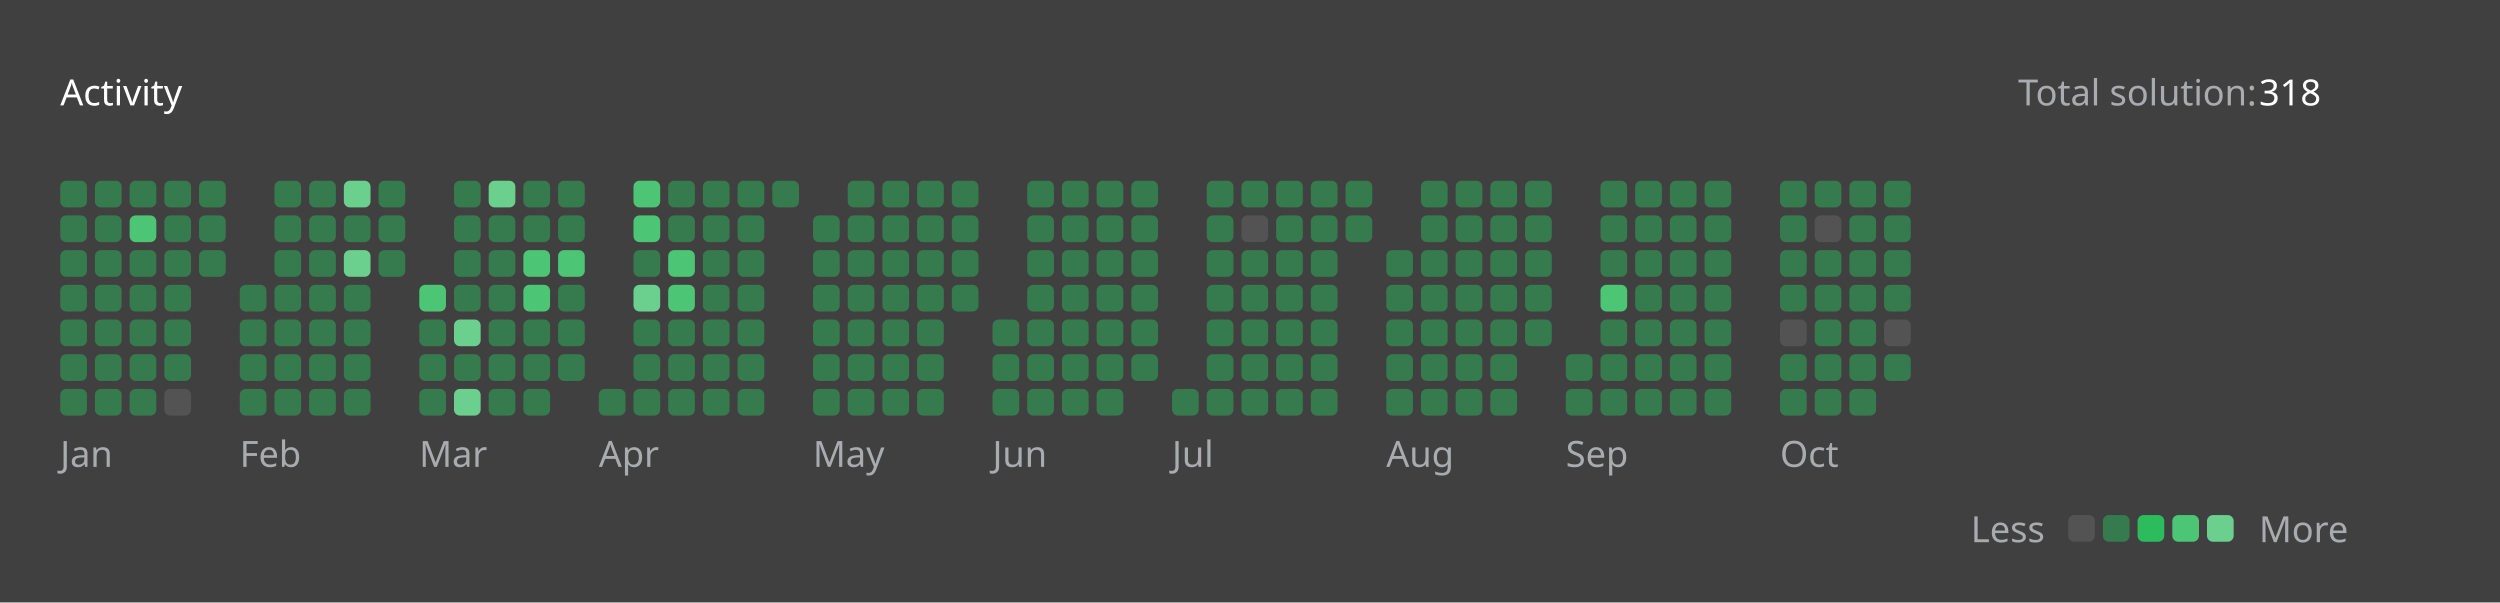
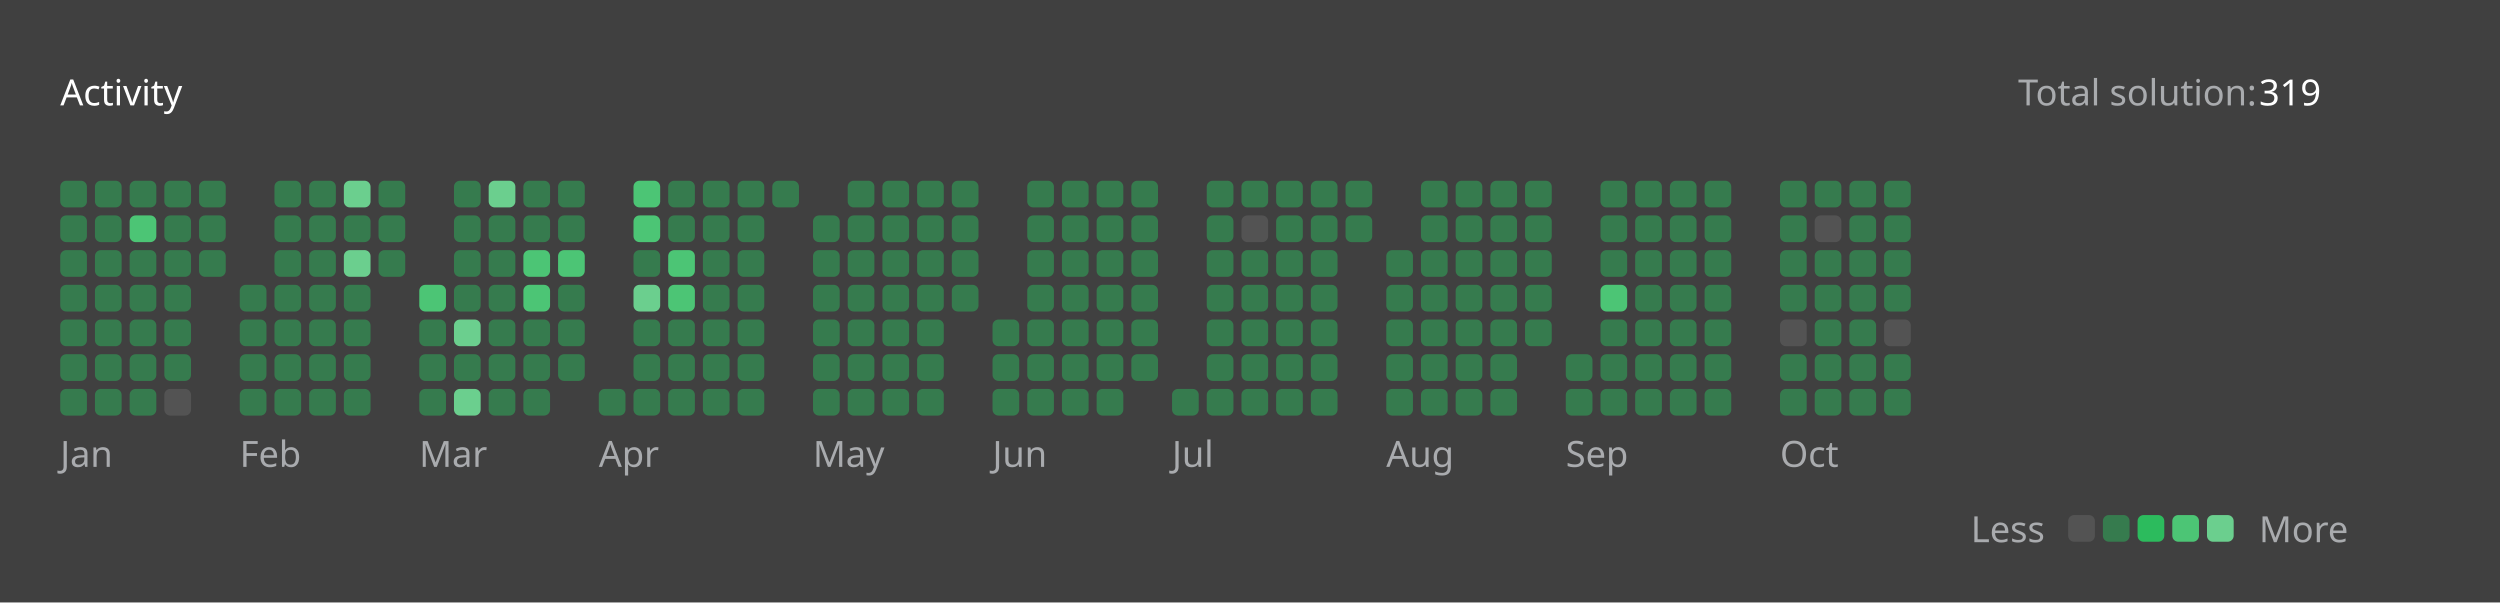
<svg xmlns="http://www.w3.org/2000/svg" version="1.1" height="200" width="830" viewBox="0 0 830 200">
  <style>*{font-family: "Segoe UI", Tahoma, Geneva, Verdana, sans-serif;}</style>
  <style>.title{font-weight: 500;font-size: 1rem;}</style>
  <style>.rotate-90{transform: rotate(-90deg);transform-origin: center;transform-box: fill-box;}</style>
  <style>.state{font-size: .75rem;}</style>
  <style>.light{color: #ffffff;fill: #ffffff;}</style>
  <style>.light-gray{color: #eff2f699;fill: #eff2f699;}</style>
  <style>.dark-gray{color: #ebebf54d;fill: #ebebf54d;}</style>
  <style>.gray{color: #747474;fill: #747474;}</style>
  <style>.orange{color: #ffa116;fill: #ffa116;}</style>
  <style>.background{color: #404040;fill: #404040;}</style>
  <style>.level-1-block{fill: #ffffff1a;}</style>
  <style>.level-2-block{fill: #2cb55d80;}</style>
  <style>.level-3-block{fill: #2cbb5dff;}</style>
  <style>.level-4-block{fill: #4cc575ff;}</style>
  <style>.level-5-block{fill: #6bcf8eff;}</style>
  <rect fill="#404040" x="0" y="0" width="830" height="200" rx="0.5rem" />
  <g text-anchor="start" text-decoration="1" class="title">
    <text x="20" y="35">
      <tspan class="light">Activity</tspan>
      <tspan class="orange" />
    </text>
  </g>
  <g class="state">
    <text x="670" y="35" class="light-gray"> Total solution: </text>
-     <text x="750" y="35" class="light"> 318 </text>
+     <text x="750" y="35" class="light"> 319 </text>
    <text x="678.88" y="180" class="light-gray" text-anchor="end">Less</text>
    <rect x="686.64" y="171" width="8.86" height="8.86" rx="2" ry="2" class="level-1-block" />
    <rect x="698.16" y="171" width="8.86" height="8.86" rx="2" ry="2" class="level-2-block" />
    <rect x="709.68" y="171" width="8.86" height="8.86" rx="2" ry="2" class="level-3-block" />
    <rect x="721.2" y="171" width="8.86" height="8.86" rx="2" ry="2" class="level-4-block" />
    <rect x="732.72" y="171" width="8.86" height="8.86" rx="2" ry="2" class="level-5-block" />
    <text x="750" y="180" class="light-gray">More</text>
  </g>
  <g x="20" y="60">
    <g x="20" y="60">
      <g x="20.0" y="60">
        <rect x="20.0" y="60.0" width="8.86" height="8.86" rx="2" ry="2" class="level-2-block" />
        <rect x="20.0" y="71.52" width="8.86" height="8.86" rx="2" ry="2" class="level-2-block" />
        <rect x="20.0" y="83.04" width="8.86" height="8.86" rx="2" ry="2" class="level-2-block" />
        <rect x="20.0" y="94.56" width="8.86" height="8.86" rx="2" ry="2" class="level-2-block" />
        <rect x="20.0" y="106.08" width="8.86" height="8.86" rx="2" ry="2" class="level-2-block" />
        <rect x="20.0" y="117.6" width="8.86" height="8.86" rx="2" ry="2" class="level-2-block" />
        <rect x="20.0" y="129.12" width="8.86" height="8.86" rx="2" ry="2" class="level-2-block" />
      </g>
      <g x="31.52" y="60">
        <rect x="31.52" y="60.0" width="8.86" height="8.86" rx="2" ry="2" class="level-2-block" />
        <rect x="31.52" y="71.52" width="8.86" height="8.86" rx="2" ry="2" class="level-2-block" />
        <rect x="31.52" y="83.04" width="8.86" height="8.86" rx="2" ry="2" class="level-2-block" />
        <rect x="31.52" y="94.56" width="8.86" height="8.86" rx="2" ry="2" class="level-2-block" />
        <rect x="31.52" y="106.08" width="8.86" height="8.86" rx="2" ry="2" class="level-2-block" />
        <rect x="31.52" y="117.6" width="8.86" height="8.86" rx="2" ry="2" class="level-2-block" />
        <rect x="31.52" y="129.12" width="8.86" height="8.86" rx="2" ry="2" class="level-2-block" />
      </g>
      <g x="43.04" y="60">
        <rect x="43.04" y="60.0" width="8.86" height="8.86" rx="2" ry="2" class="level-2-block" />
        <rect x="43.04" y="71.52" width="8.86" height="8.86" rx="2" ry="2" class="level-4-block" />
        <rect x="43.04" y="83.04" width="8.86" height="8.86" rx="2" ry="2" class="level-2-block" />
        <rect x="43.04" y="94.56" width="8.86" height="8.86" rx="2" ry="2" class="level-2-block" />
        <rect x="43.04" y="106.08" width="8.86" height="8.86" rx="2" ry="2" class="level-2-block" />
        <rect x="43.04" y="117.6" width="8.86" height="8.86" rx="2" ry="2" class="level-2-block" />
        <rect x="43.04" y="129.12" width="8.86" height="8.86" rx="2" ry="2" class="level-2-block" />
      </g>
      <g x="54.56" y="60">
        <rect x="54.56" y="60.0" width="8.86" height="8.86" rx="2" ry="2" class="level-2-block" />
        <rect x="54.56" y="71.52" width="8.86" height="8.86" rx="2" ry="2" class="level-2-block" />
        <rect x="54.56" y="83.04" width="8.86" height="8.86" rx="2" ry="2" class="level-2-block" />
        <rect x="54.56" y="94.56" width="8.86" height="8.86" rx="2" ry="2" class="level-2-block" />
        <rect x="54.56" y="106.08" width="8.86" height="8.86" rx="2" ry="2" class="level-2-block" />
        <rect x="54.56" y="117.6" width="8.86" height="8.86" rx="2" ry="2" class="level-2-block" />
        <rect x="54.56" y="129.12" width="8.86" height="8.86" rx="2" ry="2" class="level-1-block" />
      </g>
      <g x="66.08" y="60">
        <rect x="66.08" y="60.0" width="8.86" height="8.86" rx="2" ry="2" class="level-2-block" />
        <rect x="66.08" y="71.52" width="8.86" height="8.86" rx="2" ry="2" class="level-2-block" />
        <rect x="66.08" y="83.04" width="8.86" height="8.86" rx="2" ry="2" class="level-2-block" />
      </g>
      <text x="20.0" y="155" class="light-gray state">Jan</text>
    </g>
  </g>
  <g x="79.6" y="60">
    <g x="79.6" y="60">
      <g x="79.6" y="60">
        <rect x="79.6" y="94.56" width="8.86" height="8.86" rx="2" ry="2" class="level-2-block" />
        <rect x="79.6" y="106.08" width="8.86" height="8.86" rx="2" ry="2" class="level-2-block" />
        <rect x="79.6" y="117.6" width="8.86" height="8.86" rx="2" ry="2" class="level-2-block" />
        <rect x="79.6" y="129.12" width="8.86" height="8.86" rx="2" ry="2" class="level-2-block" />
      </g>
      <g x="91.12" y="60">
        <rect x="91.12" y="60.0" width="8.86" height="8.86" rx="2" ry="2" class="level-2-block" />
        <rect x="91.12" y="71.52" width="8.86" height="8.86" rx="2" ry="2" class="level-2-block" />
        <rect x="91.12" y="83.04" width="8.86" height="8.86" rx="2" ry="2" class="level-2-block" />
        <rect x="91.12" y="94.56" width="8.86" height="8.86" rx="2" ry="2" class="level-2-block" />
        <rect x="91.12" y="106.08" width="8.86" height="8.86" rx="2" ry="2" class="level-2-block" />
        <rect x="91.12" y="117.6" width="8.86" height="8.86" rx="2" ry="2" class="level-2-block" />
        <rect x="91.12" y="129.12" width="8.86" height="8.86" rx="2" ry="2" class="level-2-block" />
      </g>
      <g x="102.64" y="60">
        <rect x="102.64" y="60.0" width="8.86" height="8.86" rx="2" ry="2" class="level-2-block" />
        <rect x="102.64" y="71.52" width="8.86" height="8.86" rx="2" ry="2" class="level-2-block" />
        <rect x="102.64" y="83.04" width="8.86" height="8.86" rx="2" ry="2" class="level-2-block" />
        <rect x="102.64" y="94.56" width="8.86" height="8.86" rx="2" ry="2" class="level-2-block" />
        <rect x="102.64" y="106.08" width="8.86" height="8.86" rx="2" ry="2" class="level-2-block" />
        <rect x="102.64" y="117.6" width="8.86" height="8.86" rx="2" ry="2" class="level-2-block" />
        <rect x="102.64" y="129.12" width="8.86" height="8.86" rx="2" ry="2" class="level-2-block" />
      </g>
      <g x="114.16" y="60">
        <rect x="114.16" y="60.0" width="8.86" height="8.86" rx="2" ry="2" class="level-5-block" />
        <rect x="114.16" y="71.52" width="8.86" height="8.86" rx="2" ry="2" class="level-2-block" />
        <rect x="114.16" y="83.04" width="8.86" height="8.86" rx="2" ry="2" class="level-5-block" />
        <rect x="114.16" y="94.56" width="8.86" height="8.86" rx="2" ry="2" class="level-2-block" />
        <rect x="114.16" y="106.08" width="8.86" height="8.86" rx="2" ry="2" class="level-2-block" />
        <rect x="114.16" y="117.6" width="8.86" height="8.86" rx="2" ry="2" class="level-2-block" />
        <rect x="114.16" y="129.12" width="8.86" height="8.86" rx="2" ry="2" class="level-2-block" />
      </g>
      <g x="125.68" y="60">
        <rect x="125.68" y="60.0" width="8.86" height="8.86" rx="2" ry="2" class="level-2-block" />
        <rect x="125.68" y="71.52" width="8.86" height="8.86" rx="2" ry="2" class="level-2-block" />
        <rect x="125.68" y="83.04" width="8.86" height="8.86" rx="2" ry="2" class="level-2-block" />
      </g>
      <text x="79.6" y="155" class="light-gray state">Feb</text>
    </g>
  </g>
  <g x="139.2" y="60">
    <g x="139.2" y="60">
      <g x="139.2" y="60">
        <rect x="139.2" y="94.56" width="8.86" height="8.86" rx="2" ry="2" class="level-4-block" />
        <rect x="139.2" y="106.08" width="8.86" height="8.86" rx="2" ry="2" class="level-2-block" />
        <rect x="139.2" y="117.6" width="8.86" height="8.86" rx="2" ry="2" class="level-2-block" />
        <rect x="139.2" y="129.12" width="8.86" height="8.86" rx="2" ry="2" class="level-2-block" />
      </g>
      <g x="150.72" y="60">
        <rect x="150.72" y="60.0" width="8.86" height="8.86" rx="2" ry="2" class="level-2-block" />
        <rect x="150.72" y="71.52" width="8.86" height="8.86" rx="2" ry="2" class="level-2-block" />
        <rect x="150.72" y="83.04" width="8.86" height="8.86" rx="2" ry="2" class="level-2-block" />
        <rect x="150.72" y="94.56" width="8.86" height="8.86" rx="2" ry="2" class="level-2-block" />
        <rect x="150.72" y="106.08" width="8.86" height="8.86" rx="2" ry="2" class="level-5-block" />
        <rect x="150.72" y="117.6" width="8.86" height="8.86" rx="2" ry="2" class="level-2-block" />
        <rect x="150.72" y="129.12" width="8.86" height="8.86" rx="2" ry="2" class="level-5-block" />
      </g>
      <g x="162.24" y="60">
        <rect x="162.24" y="60.0" width="8.86" height="8.86" rx="2" ry="2" class="level-5-block" />
        <rect x="162.24" y="71.52" width="8.86" height="8.86" rx="2" ry="2" class="level-2-block" />
        <rect x="162.24" y="83.04" width="8.86" height="8.86" rx="2" ry="2" class="level-2-block" />
        <rect x="162.24" y="94.56" width="8.86" height="8.86" rx="2" ry="2" class="level-2-block" />
        <rect x="162.24" y="106.08" width="8.86" height="8.86" rx="2" ry="2" class="level-2-block" />
        <rect x="162.24" y="117.6" width="8.86" height="8.86" rx="2" ry="2" class="level-2-block" />
        <rect x="162.24" y="129.12" width="8.86" height="8.86" rx="2" ry="2" class="level-2-block" />
      </g>
      <g x="173.76" y="60">
        <rect x="173.76" y="60.0" width="8.86" height="8.86" rx="2" ry="2" class="level-2-block" />
        <rect x="173.76" y="71.52" width="8.86" height="8.86" rx="2" ry="2" class="level-2-block" />
        <rect x="173.76" y="83.04" width="8.86" height="8.86" rx="2" ry="2" class="level-4-block" />
        <rect x="173.76" y="94.56" width="8.86" height="8.86" rx="2" ry="2" class="level-4-block" />
        <rect x="173.76" y="106.08" width="8.86" height="8.86" rx="2" ry="2" class="level-2-block" />
        <rect x="173.76" y="117.6" width="8.86" height="8.86" rx="2" ry="2" class="level-2-block" />
        <rect x="173.76" y="129.12" width="8.86" height="8.86" rx="2" ry="2" class="level-2-block" />
      </g>
      <g x="185.28" y="60">
        <rect x="185.28" y="60.0" width="8.86" height="8.86" rx="2" ry="2" class="level-2-block" />
        <rect x="185.28" y="71.52" width="8.86" height="8.86" rx="2" ry="2" class="level-2-block" />
        <rect x="185.28" y="83.04" width="8.86" height="8.86" rx="2" ry="2" class="level-4-block" />
        <rect x="185.28" y="94.56" width="8.86" height="8.86" rx="2" ry="2" class="level-2-block" />
        <rect x="185.28" y="106.08" width="8.86" height="8.86" rx="2" ry="2" class="level-2-block" />
        <rect x="185.28" y="117.6" width="8.86" height="8.86" rx="2" ry="2" class="level-2-block" />
      </g>
      <text x="139.2" y="155" class="light-gray state">Mar</text>
    </g>
  </g>
  <g x="198.8" y="60">
    <g x="198.8" y="60">
      <g x="198.8" y="60">
        <rect x="198.8" y="129.12" width="8.86" height="8.86" rx="2" ry="2" class="level-2-block" />
      </g>
      <g x="210.32" y="60">
        <rect x="210.32" y="60.0" width="8.86" height="8.86" rx="2" ry="2" class="level-4-block" />
        <rect x="210.32" y="71.52" width="8.86" height="8.86" rx="2" ry="2" class="level-4-block" />
        <rect x="210.32" y="83.04" width="8.86" height="8.86" rx="2" ry="2" class="level-2-block" />
        <rect x="210.32" y="94.56" width="8.86" height="8.86" rx="2" ry="2" class="level-5-block" />
        <rect x="210.32" y="106.08" width="8.86" height="8.86" rx="2" ry="2" class="level-2-block" />
        <rect x="210.32" y="117.6" width="8.86" height="8.86" rx="2" ry="2" class="level-2-block" />
        <rect x="210.32" y="129.12" width="8.86" height="8.86" rx="2" ry="2" class="level-2-block" />
      </g>
      <g x="221.84" y="60">
        <rect x="221.84" y="60.0" width="8.86" height="8.86" rx="2" ry="2" class="level-2-block" />
        <rect x="221.84" y="71.52" width="8.86" height="8.86" rx="2" ry="2" class="level-2-block" />
        <rect x="221.84" y="83.04" width="8.86" height="8.86" rx="2" ry="2" class="level-4-block" />
        <rect x="221.84" y="94.56" width="8.86" height="8.86" rx="2" ry="2" class="level-4-block" />
        <rect x="221.84" y="106.08" width="8.86" height="8.86" rx="2" ry="2" class="level-2-block" />
        <rect x="221.84" y="117.6" width="8.86" height="8.86" rx="2" ry="2" class="level-2-block" />
        <rect x="221.84" y="129.12" width="8.86" height="8.86" rx="2" ry="2" class="level-2-block" />
      </g>
      <g x="233.36" y="60">
        <rect x="233.36" y="60.0" width="8.86" height="8.86" rx="2" ry="2" class="level-2-block" />
        <rect x="233.36" y="71.52" width="8.86" height="8.86" rx="2" ry="2" class="level-2-block" />
        <rect x="233.36" y="83.04" width="8.86" height="8.86" rx="2" ry="2" class="level-2-block" />
        <rect x="233.36" y="94.56" width="8.86" height="8.86" rx="2" ry="2" class="level-2-block" />
        <rect x="233.36" y="106.08" width="8.86" height="8.86" rx="2" ry="2" class="level-2-block" />
        <rect x="233.36" y="117.6" width="8.86" height="8.86" rx="2" ry="2" class="level-2-block" />
        <rect x="233.36" y="129.12" width="8.86" height="8.86" rx="2" ry="2" class="level-2-block" />
      </g>
      <g x="244.88" y="60">
        <rect x="244.88" y="60.0" width="8.86" height="8.86" rx="2" ry="2" class="level-2-block" />
        <rect x="244.88" y="71.52" width="8.86" height="8.86" rx="2" ry="2" class="level-2-block" />
        <rect x="244.88" y="83.04" width="8.86" height="8.86" rx="2" ry="2" class="level-2-block" />
        <rect x="244.88" y="94.56" width="8.86" height="8.86" rx="2" ry="2" class="level-2-block" />
        <rect x="244.88" y="106.08" width="8.86" height="8.86" rx="2" ry="2" class="level-2-block" />
        <rect x="244.88" y="117.6" width="8.86" height="8.86" rx="2" ry="2" class="level-2-block" />
        <rect x="244.88" y="129.12" width="8.86" height="8.86" rx="2" ry="2" class="level-2-block" />
      </g>
      <g x="256.4" y="60">
        <rect x="256.4" y="60.0" width="8.86" height="8.86" rx="2" ry="2" class="level-2-block" />
      </g>
      <text x="198.8" y="155" class="light-gray state">Apr</text>
    </g>
  </g>
  <g x="269.92" y="60">
    <g x="269.92" y="60">
      <g x="269.92" y="60">
        <rect x="269.92" y="71.52" width="8.86" height="8.86" rx="2" ry="2" class="level-2-block" />
        <rect x="269.92" y="83.04" width="8.86" height="8.86" rx="2" ry="2" class="level-2-block" />
        <rect x="269.92" y="94.56" width="8.86" height="8.86" rx="2" ry="2" class="level-2-block" />
        <rect x="269.92" y="106.08" width="8.86" height="8.86" rx="2" ry="2" class="level-2-block" />
        <rect x="269.92" y="117.6" width="8.86" height="8.86" rx="2" ry="2" class="level-2-block" />
        <rect x="269.92" y="129.12" width="8.86" height="8.86" rx="2" ry="2" class="level-2-block" />
      </g>
      <g x="281.44" y="60">
        <rect x="281.44" y="60.0" width="8.86" height="8.86" rx="2" ry="2" class="level-2-block" />
        <rect x="281.44" y="71.52" width="8.86" height="8.86" rx="2" ry="2" class="level-2-block" />
        <rect x="281.44" y="83.04" width="8.86" height="8.86" rx="2" ry="2" class="level-2-block" />
        <rect x="281.44" y="94.56" width="8.86" height="8.86" rx="2" ry="2" class="level-2-block" />
        <rect x="281.44" y="106.08" width="8.86" height="8.86" rx="2" ry="2" class="level-2-block" />
        <rect x="281.44" y="117.6" width="8.86" height="8.86" rx="2" ry="2" class="level-2-block" />
        <rect x="281.44" y="129.12" width="8.86" height="8.86" rx="2" ry="2" class="level-2-block" />
      </g>
      <g x="292.96" y="60">
        <rect x="292.96" y="60.0" width="8.86" height="8.86" rx="2" ry="2" class="level-2-block" />
        <rect x="292.96" y="71.52" width="8.86" height="8.86" rx="2" ry="2" class="level-2-block" />
        <rect x="292.96" y="83.04" width="8.86" height="8.86" rx="2" ry="2" class="level-2-block" />
        <rect x="292.96" y="94.56" width="8.86" height="8.86" rx="2" ry="2" class="level-2-block" />
        <rect x="292.96" y="106.08" width="8.86" height="8.86" rx="2" ry="2" class="level-2-block" />
        <rect x="292.96" y="117.6" width="8.86" height="8.86" rx="2" ry="2" class="level-2-block" />
        <rect x="292.96" y="129.12" width="8.86" height="8.86" rx="2" ry="2" class="level-2-block" />
      </g>
      <g x="304.48" y="60">
        <rect x="304.48" y="60.0" width="8.86" height="8.86" rx="2" ry="2" class="level-2-block" />
        <rect x="304.48" y="71.52" width="8.86" height="8.86" rx="2" ry="2" class="level-2-block" />
        <rect x="304.48" y="83.04" width="8.86" height="8.86" rx="2" ry="2" class="level-2-block" />
        <rect x="304.48" y="94.56" width="8.86" height="8.86" rx="2" ry="2" class="level-2-block" />
        <rect x="304.48" y="106.08" width="8.86" height="8.86" rx="2" ry="2" class="level-2-block" />
        <rect x="304.48" y="117.6" width="8.86" height="8.86" rx="2" ry="2" class="level-2-block" />
        <rect x="304.48" y="129.12" width="8.86" height="8.86" rx="2" ry="2" class="level-2-block" />
      </g>
      <g x="316" y="60">
        <rect x="316" y="60.0" width="8.86" height="8.86" rx="2" ry="2" class="level-2-block" />
        <rect x="316" y="71.52" width="8.86" height="8.86" rx="2" ry="2" class="level-2-block" />
        <rect x="316" y="83.04" width="8.86" height="8.86" rx="2" ry="2" class="level-2-block" />
        <rect x="316" y="94.56" width="8.86" height="8.86" rx="2" ry="2" class="level-2-block" />
      </g>
      <text x="269.92" y="155" class="light-gray state">May</text>
    </g>
  </g>
  <g x="329.52" y="60">
    <g x="329.52" y="60">
      <g x="329.52" y="60">
        <rect x="329.52" y="106.08" width="8.86" height="8.86" rx="2" ry="2" class="level-2-block" />
        <rect x="329.52" y="117.6" width="8.86" height="8.86" rx="2" ry="2" class="level-2-block" />
        <rect x="329.52" y="129.12" width="8.86" height="8.86" rx="2" ry="2" class="level-2-block" />
      </g>
      <g x="341.04" y="60">
        <rect x="341.04" y="60.0" width="8.86" height="8.86" rx="2" ry="2" class="level-2-block" />
        <rect x="341.04" y="71.52" width="8.86" height="8.86" rx="2" ry="2" class="level-2-block" />
        <rect x="341.04" y="83.04" width="8.86" height="8.86" rx="2" ry="2" class="level-2-block" />
        <rect x="341.04" y="94.56" width="8.86" height="8.86" rx="2" ry="2" class="level-2-block" />
        <rect x="341.04" y="106.08" width="8.86" height="8.86" rx="2" ry="2" class="level-2-block" />
        <rect x="341.04" y="117.6" width="8.86" height="8.86" rx="2" ry="2" class="level-2-block" />
        <rect x="341.04" y="129.12" width="8.86" height="8.86" rx="2" ry="2" class="level-2-block" />
      </g>
      <g x="352.56" y="60">
        <rect x="352.56" y="60.0" width="8.86" height="8.86" rx="2" ry="2" class="level-2-block" />
        <rect x="352.56" y="71.52" width="8.86" height="8.86" rx="2" ry="2" class="level-2-block" />
        <rect x="352.56" y="83.04" width="8.86" height="8.86" rx="2" ry="2" class="level-2-block" />
        <rect x="352.56" y="94.56" width="8.86" height="8.86" rx="2" ry="2" class="level-2-block" />
        <rect x="352.56" y="106.08" width="8.86" height="8.86" rx="2" ry="2" class="level-2-block" />
        <rect x="352.56" y="117.6" width="8.86" height="8.86" rx="2" ry="2" class="level-2-block" />
        <rect x="352.56" y="129.12" width="8.86" height="8.86" rx="2" ry="2" class="level-2-block" />
      </g>
      <g x="364.08" y="60">
        <rect x="364.08" y="60.0" width="8.86" height="8.86" rx="2" ry="2" class="level-2-block" />
        <rect x="364.08" y="71.52" width="8.86" height="8.86" rx="2" ry="2" class="level-2-block" />
        <rect x="364.08" y="83.04" width="8.86" height="8.86" rx="2" ry="2" class="level-2-block" />
        <rect x="364.08" y="94.56" width="8.86" height="8.86" rx="2" ry="2" class="level-2-block" />
        <rect x="364.08" y="106.08" width="8.86" height="8.86" rx="2" ry="2" class="level-2-block" />
        <rect x="364.08" y="117.6" width="8.86" height="8.86" rx="2" ry="2" class="level-2-block" />
        <rect x="364.08" y="129.12" width="8.86" height="8.86" rx="2" ry="2" class="level-2-block" />
      </g>
      <g x="375.6" y="60">
        <rect x="375.6" y="60.0" width="8.86" height="8.86" rx="2" ry="2" class="level-2-block" />
        <rect x="375.6" y="71.52" width="8.86" height="8.86" rx="2" ry="2" class="level-2-block" />
        <rect x="375.6" y="83.04" width="8.86" height="8.86" rx="2" ry="2" class="level-2-block" />
        <rect x="375.6" y="94.56" width="8.86" height="8.86" rx="2" ry="2" class="level-2-block" />
        <rect x="375.6" y="106.08" width="8.86" height="8.86" rx="2" ry="2" class="level-2-block" />
        <rect x="375.6" y="117.6" width="8.86" height="8.86" rx="2" ry="2" class="level-2-block" />
      </g>
      <text x="329.52" y="155" class="light-gray state">Jun</text>
    </g>
  </g>
  <g x="389.12" y="60">
    <g x="389.12" y="60">
      <g x="389.12" y="60">
        <rect x="389.12" y="129.12" width="8.86" height="8.86" rx="2" ry="2" class="level-2-block" />
      </g>
      <g x="400.64" y="60">
        <rect x="400.64" y="60.0" width="8.86" height="8.86" rx="2" ry="2" class="level-2-block" />
        <rect x="400.64" y="71.52" width="8.86" height="8.86" rx="2" ry="2" class="level-2-block" />
        <rect x="400.64" y="83.04" width="8.86" height="8.86" rx="2" ry="2" class="level-2-block" />
        <rect x="400.64" y="94.56" width="8.86" height="8.86" rx="2" ry="2" class="level-2-block" />
        <rect x="400.64" y="106.08" width="8.86" height="8.86" rx="2" ry="2" class="level-2-block" />
        <rect x="400.64" y="117.6" width="8.86" height="8.86" rx="2" ry="2" class="level-2-block" />
        <rect x="400.64" y="129.12" width="8.86" height="8.86" rx="2" ry="2" class="level-2-block" />
      </g>
      <g x="412.16" y="60">
        <rect x="412.16" y="60.0" width="8.86" height="8.86" rx="2" ry="2" class="level-2-block" />
        <rect x="412.16" y="71.52" width="8.86" height="8.86" rx="2" ry="2" class="level-1-block" />
        <rect x="412.16" y="83.04" width="8.86" height="8.86" rx="2" ry="2" class="level-2-block" />
        <rect x="412.16" y="94.56" width="8.86" height="8.86" rx="2" ry="2" class="level-2-block" />
        <rect x="412.16" y="106.08" width="8.86" height="8.86" rx="2" ry="2" class="level-2-block" />
        <rect x="412.16" y="117.6" width="8.86" height="8.86" rx="2" ry="2" class="level-2-block" />
        <rect x="412.16" y="129.12" width="8.86" height="8.86" rx="2" ry="2" class="level-2-block" />
      </g>
      <g x="423.68" y="60">
        <rect x="423.68" y="60.0" width="8.86" height="8.86" rx="2" ry="2" class="level-2-block" />
        <rect x="423.68" y="71.52" width="8.86" height="8.86" rx="2" ry="2" class="level-2-block" />
        <rect x="423.68" y="83.04" width="8.86" height="8.86" rx="2" ry="2" class="level-2-block" />
        <rect x="423.68" y="94.56" width="8.86" height="8.86" rx="2" ry="2" class="level-2-block" />
        <rect x="423.68" y="106.08" width="8.86" height="8.86" rx="2" ry="2" class="level-2-block" />
        <rect x="423.68" y="117.6" width="8.86" height="8.86" rx="2" ry="2" class="level-2-block" />
        <rect x="423.68" y="129.12" width="8.86" height="8.86" rx="2" ry="2" class="level-2-block" />
      </g>
      <g x="435.2" y="60">
        <rect x="435.2" y="60.0" width="8.86" height="8.86" rx="2" ry="2" class="level-2-block" />
        <rect x="435.2" y="71.52" width="8.86" height="8.86" rx="2" ry="2" class="level-2-block" />
        <rect x="435.2" y="83.04" width="8.86" height="8.86" rx="2" ry="2" class="level-2-block" />
        <rect x="435.2" y="94.56" width="8.86" height="8.86" rx="2" ry="2" class="level-2-block" />
        <rect x="435.2" y="106.08" width="8.86" height="8.86" rx="2" ry="2" class="level-2-block" />
        <rect x="435.2" y="117.6" width="8.86" height="8.86" rx="2" ry="2" class="level-2-block" />
        <rect x="435.2" y="129.12" width="8.86" height="8.86" rx="2" ry="2" class="level-2-block" />
      </g>
      <g x="446.72" y="60">
        <rect x="446.72" y="60.0" width="8.86" height="8.86" rx="2" ry="2" class="level-2-block" />
        <rect x="446.72" y="71.52" width="8.86" height="8.86" rx="2" ry="2" class="level-2-block" />
      </g>
      <text x="389.12" y="155" class="light-gray state">Jul</text>
    </g>
  </g>
  <g x="460.24" y="60">
    <g x="460.24" y="60">
      <g x="460.24" y="60">
        <rect x="460.24" y="83.04" width="8.86" height="8.86" rx="2" ry="2" class="level-2-block" />
        <rect x="460.24" y="94.56" width="8.86" height="8.86" rx="2" ry="2" class="level-2-block" />
        <rect x="460.24" y="106.08" width="8.86" height="8.86" rx="2" ry="2" class="level-2-block" />
        <rect x="460.24" y="117.6" width="8.86" height="8.86" rx="2" ry="2" class="level-2-block" />
        <rect x="460.24" y="129.12" width="8.86" height="8.86" rx="2" ry="2" class="level-2-block" />
      </g>
      <g x="471.76" y="60">
        <rect x="471.76" y="60.0" width="8.86" height="8.86" rx="2" ry="2" class="level-2-block" />
        <rect x="471.76" y="71.52" width="8.86" height="8.86" rx="2" ry="2" class="level-2-block" />
        <rect x="471.76" y="83.04" width="8.86" height="8.86" rx="2" ry="2" class="level-2-block" />
        <rect x="471.76" y="94.56" width="8.86" height="8.86" rx="2" ry="2" class="level-2-block" />
        <rect x="471.76" y="106.08" width="8.86" height="8.86" rx="2" ry="2" class="level-2-block" />
        <rect x="471.76" y="117.6" width="8.86" height="8.86" rx="2" ry="2" class="level-2-block" />
        <rect x="471.76" y="129.12" width="8.86" height="8.86" rx="2" ry="2" class="level-2-block" />
      </g>
      <g x="483.28" y="60">
        <rect x="483.28" y="60.0" width="8.86" height="8.86" rx="2" ry="2" class="level-2-block" />
        <rect x="483.28" y="71.52" width="8.86" height="8.86" rx="2" ry="2" class="level-2-block" />
        <rect x="483.28" y="83.04" width="8.86" height="8.86" rx="2" ry="2" class="level-2-block" />
        <rect x="483.28" y="94.56" width="8.86" height="8.86" rx="2" ry="2" class="level-2-block" />
        <rect x="483.28" y="106.08" width="8.86" height="8.86" rx="2" ry="2" class="level-2-block" />
        <rect x="483.28" y="117.6" width="8.86" height="8.86" rx="2" ry="2" class="level-2-block" />
        <rect x="483.28" y="129.12" width="8.86" height="8.86" rx="2" ry="2" class="level-2-block" />
      </g>
      <g x="494.8" y="60">
        <rect x="494.8" y="60.0" width="8.86" height="8.86" rx="2" ry="2" class="level-2-block" />
        <rect x="494.8" y="71.52" width="8.86" height="8.86" rx="2" ry="2" class="level-2-block" />
        <rect x="494.8" y="83.04" width="8.86" height="8.86" rx="2" ry="2" class="level-2-block" />
        <rect x="494.8" y="94.56" width="8.86" height="8.86" rx="2" ry="2" class="level-2-block" />
        <rect x="494.8" y="106.08" width="8.86" height="8.86" rx="2" ry="2" class="level-2-block" />
        <rect x="494.8" y="117.6" width="8.86" height="8.86" rx="2" ry="2" class="level-2-block" />
        <rect x="494.8" y="129.12" width="8.86" height="8.86" rx="2" ry="2" class="level-2-block" />
      </g>
      <g x="506.32" y="60">
        <rect x="506.32" y="60.0" width="8.86" height="8.86" rx="2" ry="2" class="level-2-block" />
        <rect x="506.32" y="71.52" width="8.86" height="8.86" rx="2" ry="2" class="level-2-block" />
        <rect x="506.32" y="83.04" width="8.86" height="8.86" rx="2" ry="2" class="level-2-block" />
        <rect x="506.32" y="94.56" width="8.86" height="8.86" rx="2" ry="2" class="level-2-block" />
        <rect x="506.32" y="106.08" width="8.86" height="8.86" rx="2" ry="2" class="level-2-block" />
      </g>
      <text x="460.24" y="155" class="light-gray state">Aug</text>
    </g>
  </g>
  <g x="519.84" y="60">
    <g x="519.84" y="60">
      <g x="519.84" y="60">
        <rect x="519.84" y="117.6" width="8.86" height="8.86" rx="2" ry="2" class="level-2-block" />
        <rect x="519.84" y="129.12" width="8.86" height="8.86" rx="2" ry="2" class="level-2-block" />
      </g>
      <g x="531.36" y="60">
        <rect x="531.36" y="60.0" width="8.86" height="8.86" rx="2" ry="2" class="level-2-block" />
        <rect x="531.36" y="71.52" width="8.86" height="8.86" rx="2" ry="2" class="level-2-block" />
        <rect x="531.36" y="83.04" width="8.86" height="8.86" rx="2" ry="2" class="level-2-block" />
        <rect x="531.36" y="94.56" width="8.86" height="8.86" rx="2" ry="2" class="level-4-block" />
        <rect x="531.36" y="106.08" width="8.86" height="8.86" rx="2" ry="2" class="level-2-block" />
        <rect x="531.36" y="117.6" width="8.86" height="8.86" rx="2" ry="2" class="level-2-block" />
        <rect x="531.36" y="129.12" width="8.86" height="8.86" rx="2" ry="2" class="level-2-block" />
      </g>
      <g x="542.88" y="60">
        <rect x="542.88" y="60.0" width="8.86" height="8.86" rx="2" ry="2" class="level-2-block" />
        <rect x="542.88" y="71.52" width="8.86" height="8.86" rx="2" ry="2" class="level-2-block" />
        <rect x="542.88" y="83.04" width="8.86" height="8.86" rx="2" ry="2" class="level-2-block" />
        <rect x="542.88" y="94.56" width="8.86" height="8.86" rx="2" ry="2" class="level-2-block" />
        <rect x="542.88" y="106.08" width="8.86" height="8.86" rx="2" ry="2" class="level-2-block" />
        <rect x="542.88" y="117.6" width="8.86" height="8.86" rx="2" ry="2" class="level-2-block" />
        <rect x="542.88" y="129.12" width="8.86" height="8.86" rx="2" ry="2" class="level-2-block" />
      </g>
      <g x="554.4" y="60">
        <rect x="554.4" y="60.0" width="8.86" height="8.86" rx="2" ry="2" class="level-2-block" />
        <rect x="554.4" y="71.52" width="8.86" height="8.86" rx="2" ry="2" class="level-2-block" />
        <rect x="554.4" y="83.04" width="8.86" height="8.86" rx="2" ry="2" class="level-2-block" />
        <rect x="554.4" y="94.56" width="8.86" height="8.86" rx="2" ry="2" class="level-2-block" />
        <rect x="554.4" y="106.08" width="8.86" height="8.86" rx="2" ry="2" class="level-2-block" />
        <rect x="554.4" y="117.6" width="8.86" height="8.86" rx="2" ry="2" class="level-2-block" />
        <rect x="554.4" y="129.12" width="8.86" height="8.86" rx="2" ry="2" class="level-2-block" />
      </g>
      <g x="565.92" y="60">
        <rect x="565.92" y="60.0" width="8.86" height="8.86" rx="2" ry="2" class="level-2-block" />
        <rect x="565.92" y="71.52" width="8.86" height="8.86" rx="2" ry="2" class="level-2-block" />
        <rect x="565.92" y="83.04" width="8.86" height="8.86" rx="2" ry="2" class="level-2-block" />
        <rect x="565.92" y="94.56" width="8.86" height="8.86" rx="2" ry="2" class="level-2-block" />
        <rect x="565.92" y="106.08" width="8.86" height="8.86" rx="2" ry="2" class="level-2-block" />
        <rect x="565.92" y="117.6" width="8.86" height="8.86" rx="2" ry="2" class="level-2-block" />
        <rect x="565.92" y="129.12" width="8.86" height="8.86" rx="2" ry="2" class="level-2-block" />
      </g>
      <text x="519.84" y="155" class="light-gray state">Sep</text>
    </g>
  </g>
  <g x="590.96" y="60">
    <g x="590.96" y="60">
      <g x="590.96" y="60">
        <rect x="590.96" y="60.0" width="8.86" height="8.86" rx="2" ry="2" class="level-2-block" />
        <rect x="590.96" y="71.52" width="8.86" height="8.86" rx="2" ry="2" class="level-2-block" />
        <rect x="590.96" y="83.04" width="8.86" height="8.86" rx="2" ry="2" class="level-2-block" />
        <rect x="590.96" y="94.56" width="8.86" height="8.86" rx="2" ry="2" class="level-2-block" />
        <rect x="590.96" y="106.08" width="8.86" height="8.86" rx="2" ry="2" class="level-1-block" />
        <rect x="590.96" y="117.6" width="8.86" height="8.86" rx="2" ry="2" class="level-2-block" />
        <rect x="590.96" y="129.12" width="8.86" height="8.86" rx="2" ry="2" class="level-2-block" />
      </g>
      <g x="602.48" y="60">
        <rect x="602.48" y="60.0" width="8.86" height="8.86" rx="2" ry="2" class="level-2-block" />
        <rect x="602.48" y="71.52" width="8.86" height="8.86" rx="2" ry="2" class="level-1-block" />
        <rect x="602.48" y="83.04" width="8.86" height="8.86" rx="2" ry="2" class="level-2-block" />
        <rect x="602.48" y="94.56" width="8.86" height="8.86" rx="2" ry="2" class="level-2-block" />
        <rect x="602.48" y="106.08" width="8.86" height="8.86" rx="2" ry="2" class="level-2-block" />
        <rect x="602.48" y="117.6" width="8.86" height="8.86" rx="2" ry="2" class="level-2-block" />
        <rect x="602.48" y="129.12" width="8.86" height="8.86" rx="2" ry="2" class="level-2-block" />
      </g>
      <g x="614.0" y="60">
        <rect x="614.0" y="60.0" width="8.86" height="8.86" rx="2" ry="2" class="level-2-block" />
        <rect x="614.0" y="71.52" width="8.86" height="8.86" rx="2" ry="2" class="level-2-block" />
        <rect x="614.0" y="83.04" width="8.86" height="8.86" rx="2" ry="2" class="level-2-block" />
        <rect x="614.0" y="94.56" width="8.86" height="8.86" rx="2" ry="2" class="level-2-block" />
        <rect x="614.0" y="106.08" width="8.86" height="8.86" rx="2" ry="2" class="level-2-block" />
        <rect x="614.0" y="117.6" width="8.86" height="8.86" rx="2" ry="2" class="level-2-block" />
        <rect x="614.0" y="129.12" width="8.86" height="8.86" rx="2" ry="2" class="level-2-block" />
      </g>
      <g x="625.52" y="60">
        <rect x="625.52" y="60.0" width="8.86" height="8.86" rx="2" ry="2" class="level-2-block" />
        <rect x="625.52" y="71.52" width="8.86" height="8.86" rx="2" ry="2" class="level-2-block" />
        <rect x="625.52" y="83.04" width="8.86" height="8.86" rx="2" ry="2" class="level-2-block" />
        <rect x="625.52" y="94.56" width="8.86" height="8.86" rx="2" ry="2" class="level-2-block" />
        <rect x="625.52" y="106.08" width="8.86" height="8.86" rx="2" ry="2" class="level-1-block" />
        <rect x="625.52" y="117.6" width="8.86" height="8.86" rx="2" ry="2" class="level-2-block" />
+         <rect x="625.52" y="129.12" width="8.86" height="8.86" rx="2" ry="2" class="level-2-block" />
      </g>
      <text x="590.96" y="155" class="light-gray state">Oct</text>
    </g>
  </g>
</svg>
